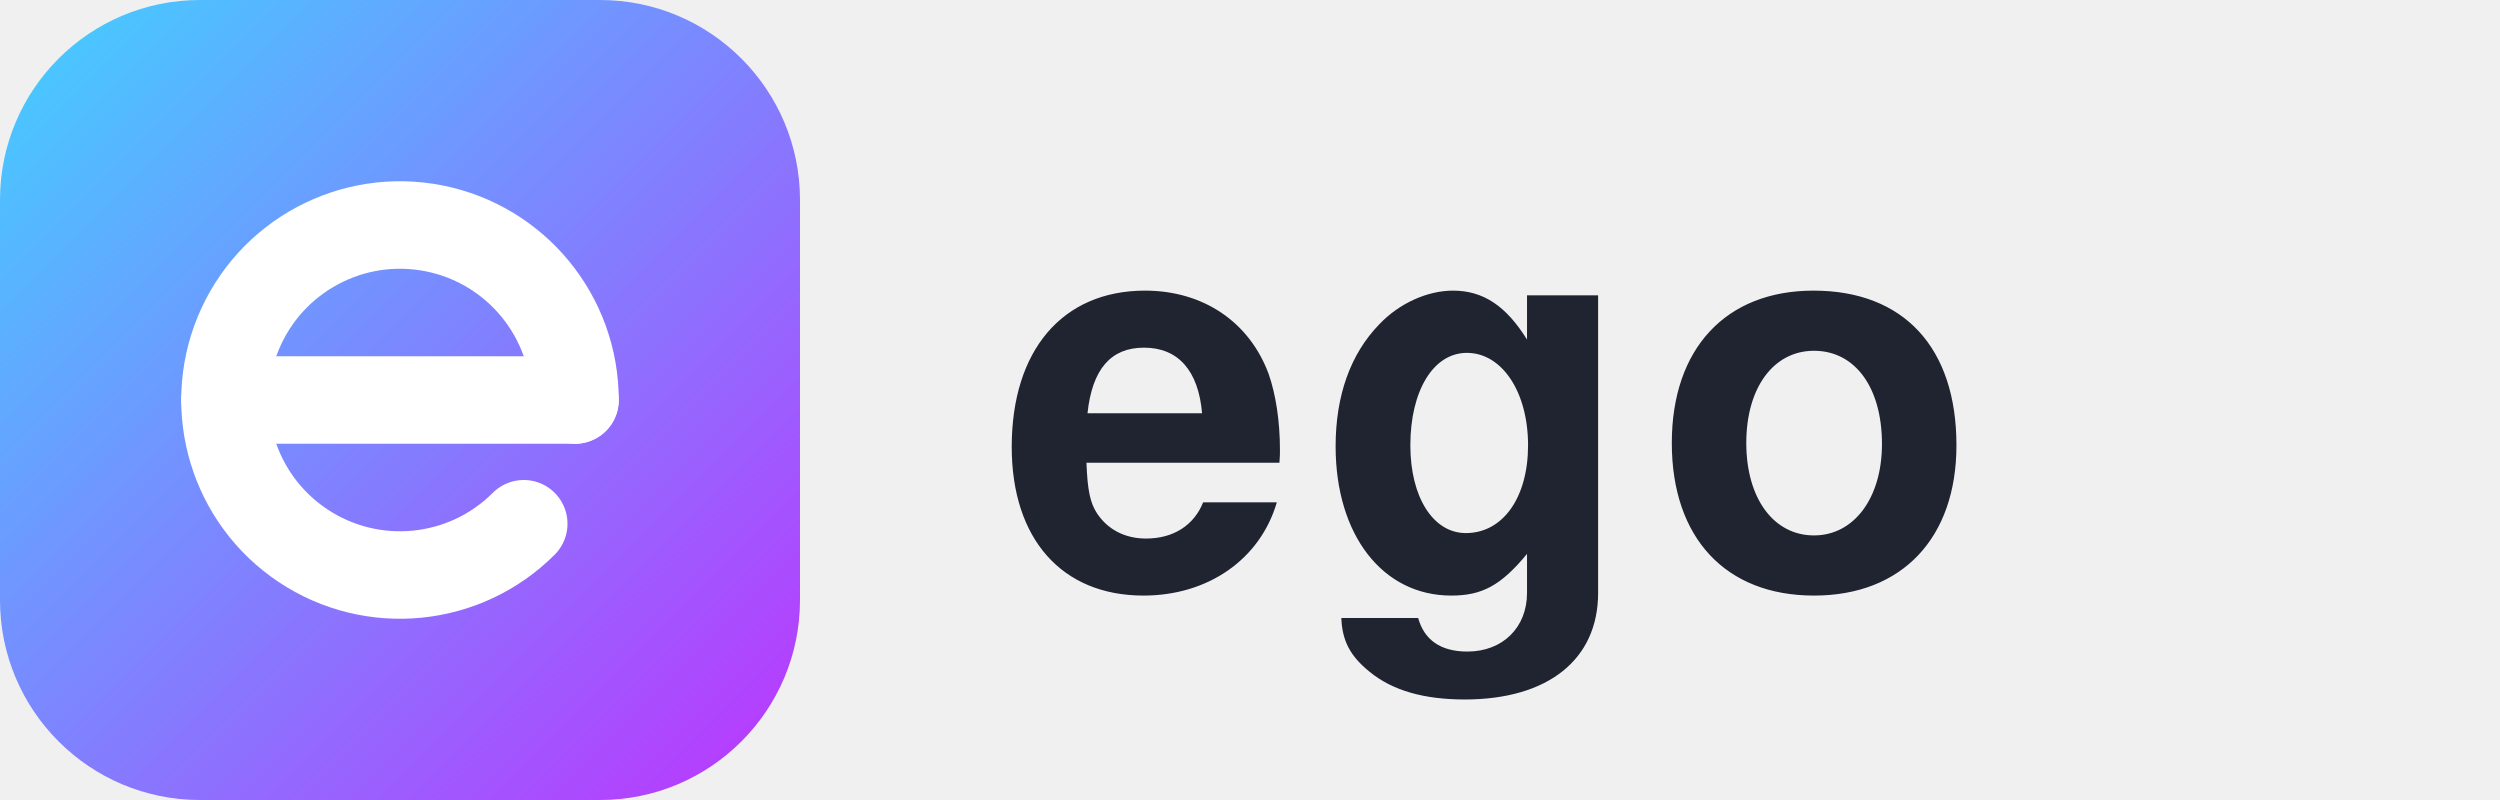
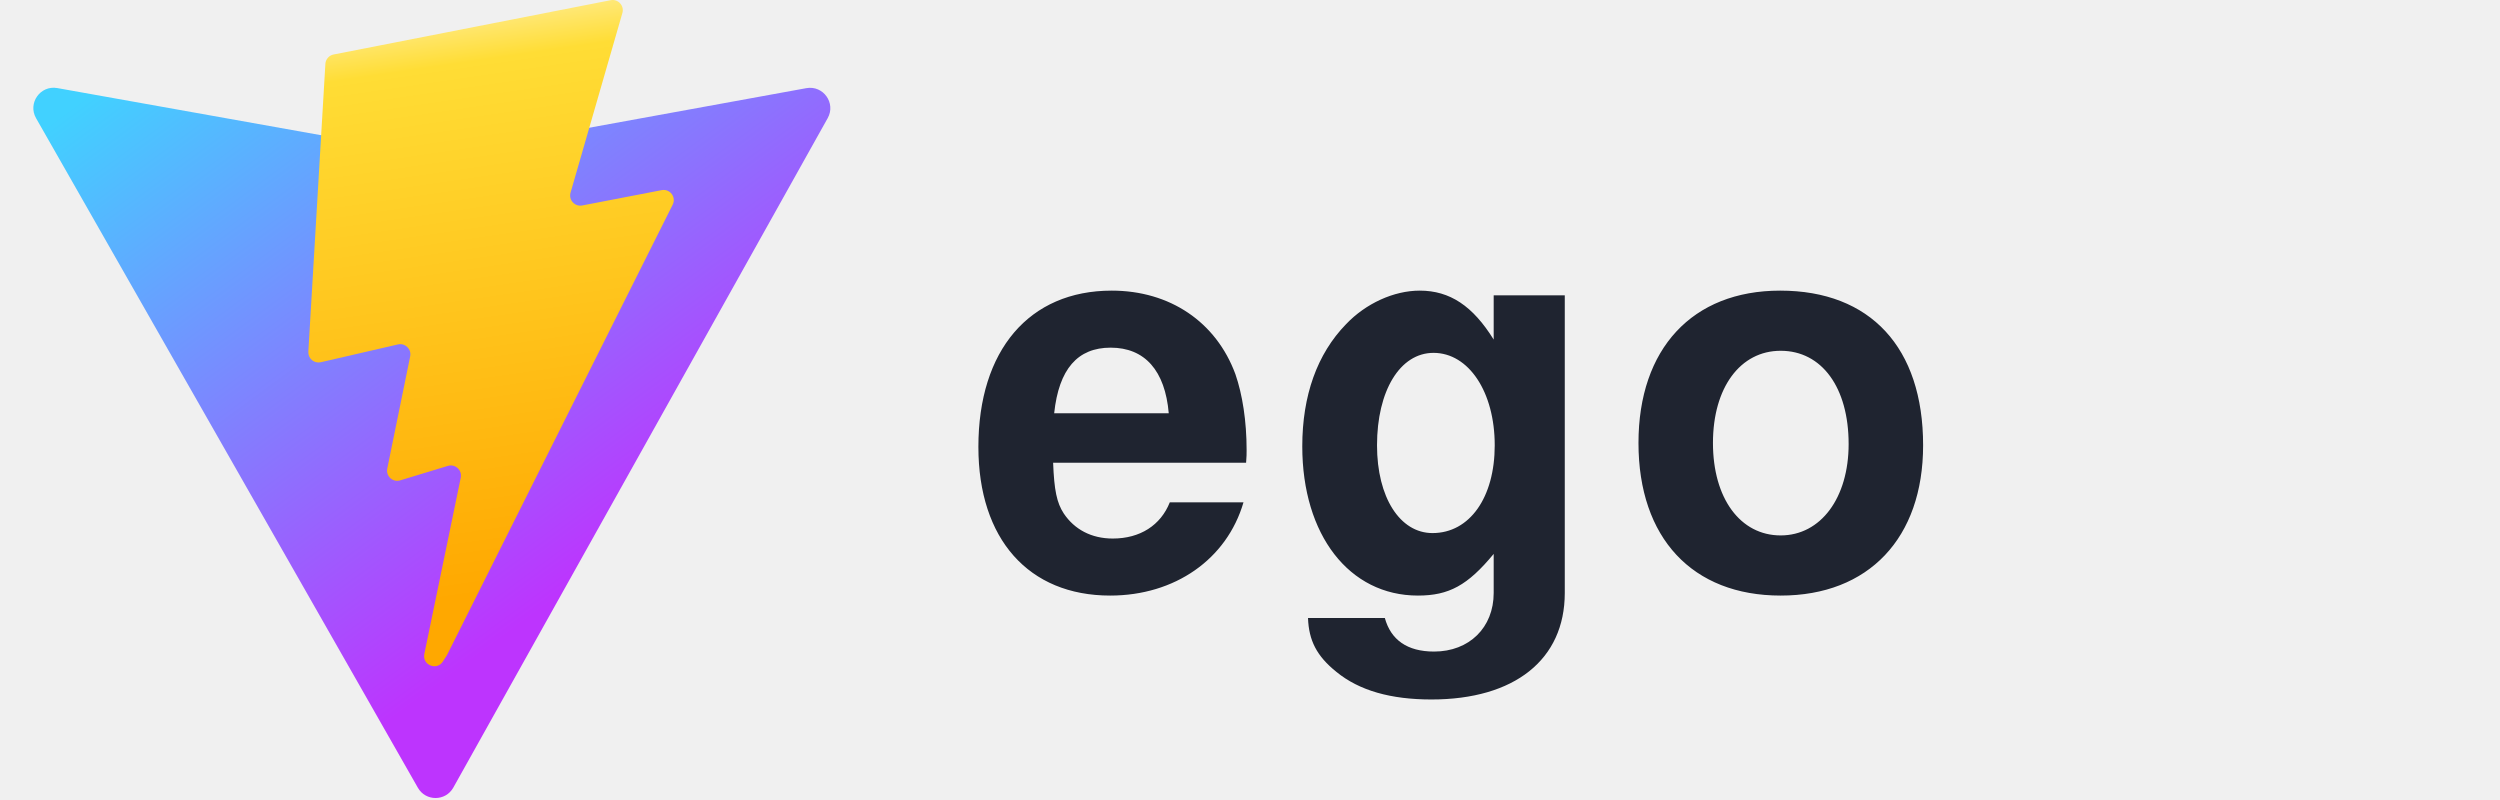
<svg xmlns="http://www.w3.org/2000/svg" viewBox="0 0 150 48" role="img" aria-label="ego">
-   <defs>
-     <linearGradient id="g" x1="0" y1="0" x2="1" y2="1">
-       <stop offset="0" stop-color="#41D1FF" />
-       <stop offset="1" stop-color="#BD34FE" />
-     </linearGradient>
-   </defs>
-   <g transform="scale(0.75)">
-     <rect width="64" height="64" rx="16" fill="url(#g)" />
-     <g fill="none" stroke="#fff" stroke-width="7" stroke-linecap="round">
-       <path d="M18 32H46" />
-       <path d="M46 32A14 14 0 1 0 41.9 41.9" />
-     </g>
+   <g transform="translate(2 0) scale(0.1868)">
+     <defs>
+       <linearGradient id="ego-a" x1="-.828%" x2="57.636%" y1="7.652%" y2="78.411%">
+         <stop offset="0%" stop-color="#41D1FF" />
+         <stop offset="100%" stop-color="#BD34FE" />
+       </linearGradient>
+       <linearGradient id="ego-b" x1="43.376%" x2="50.316%" y1="2.242%" y2="89.03%">
+         <stop offset="0%" stop-color="#FFEA83" />
+         <stop offset="8.333%" stop-color="#FFDD35" />
+         <stop offset="100%" stop-color="#FFA800" />
+       </linearGradient>
+     </defs>
+     <path fill="url(#ego-a)" d="M255.153 37.938L134.897 252.976c-2.483 4.44-8.862 4.466-11.382.048L.875 37.958c-2.746-4.814 1.371-10.646 6.827-9.67l120.385 21.517a6.537 6.537 0 0 0 2.322-.004l117.867-21.483c5.438-.991 9.574 4.796 6.877 9.62Z" />
+     <path fill="url(#ego-b)" d="M185.432.063L96.44 17.501a3.268 3.268 0 0 0-2.634 3.014l-5.474 92.456a3.268 3.268 0 0 0 3.997 3.378l24.777-5.718c2.318-.535 4.413 1.507 3.936 3.838l-7.361 36.047c-.495 2.426 1.782 4.5 4.151 3.78l15.304-4.649c2.372-.72 4.652 1.36 4.15 3.788l-11.698 56.621c-.732 3.542 3.979 5.473 5.943 2.437l1.313-2.028l72.516-144.72c1.215-2.423-.88-5.186-3.54-4.672l-25.505 4.922c-2.396.462-4.435-1.77-3.759-4.114l16.646-57.705c.677-2.35-1.37-4.583-3.769-4.113Z" />
  </g>
-   <text x="60" y="35" font-family="Archivo, Helvetica, Arial, sans-serif" font-size="32" font-weight="700" letter-spacing="1" fill="#1f2430">ego</text>
+   <text x="58" y="35" font-family="Archivo, Helvetica, Arial, sans-serif" font-size="32" font-weight="700" letter-spacing="1" fill="#1f2430">ego</text>
</svg>
